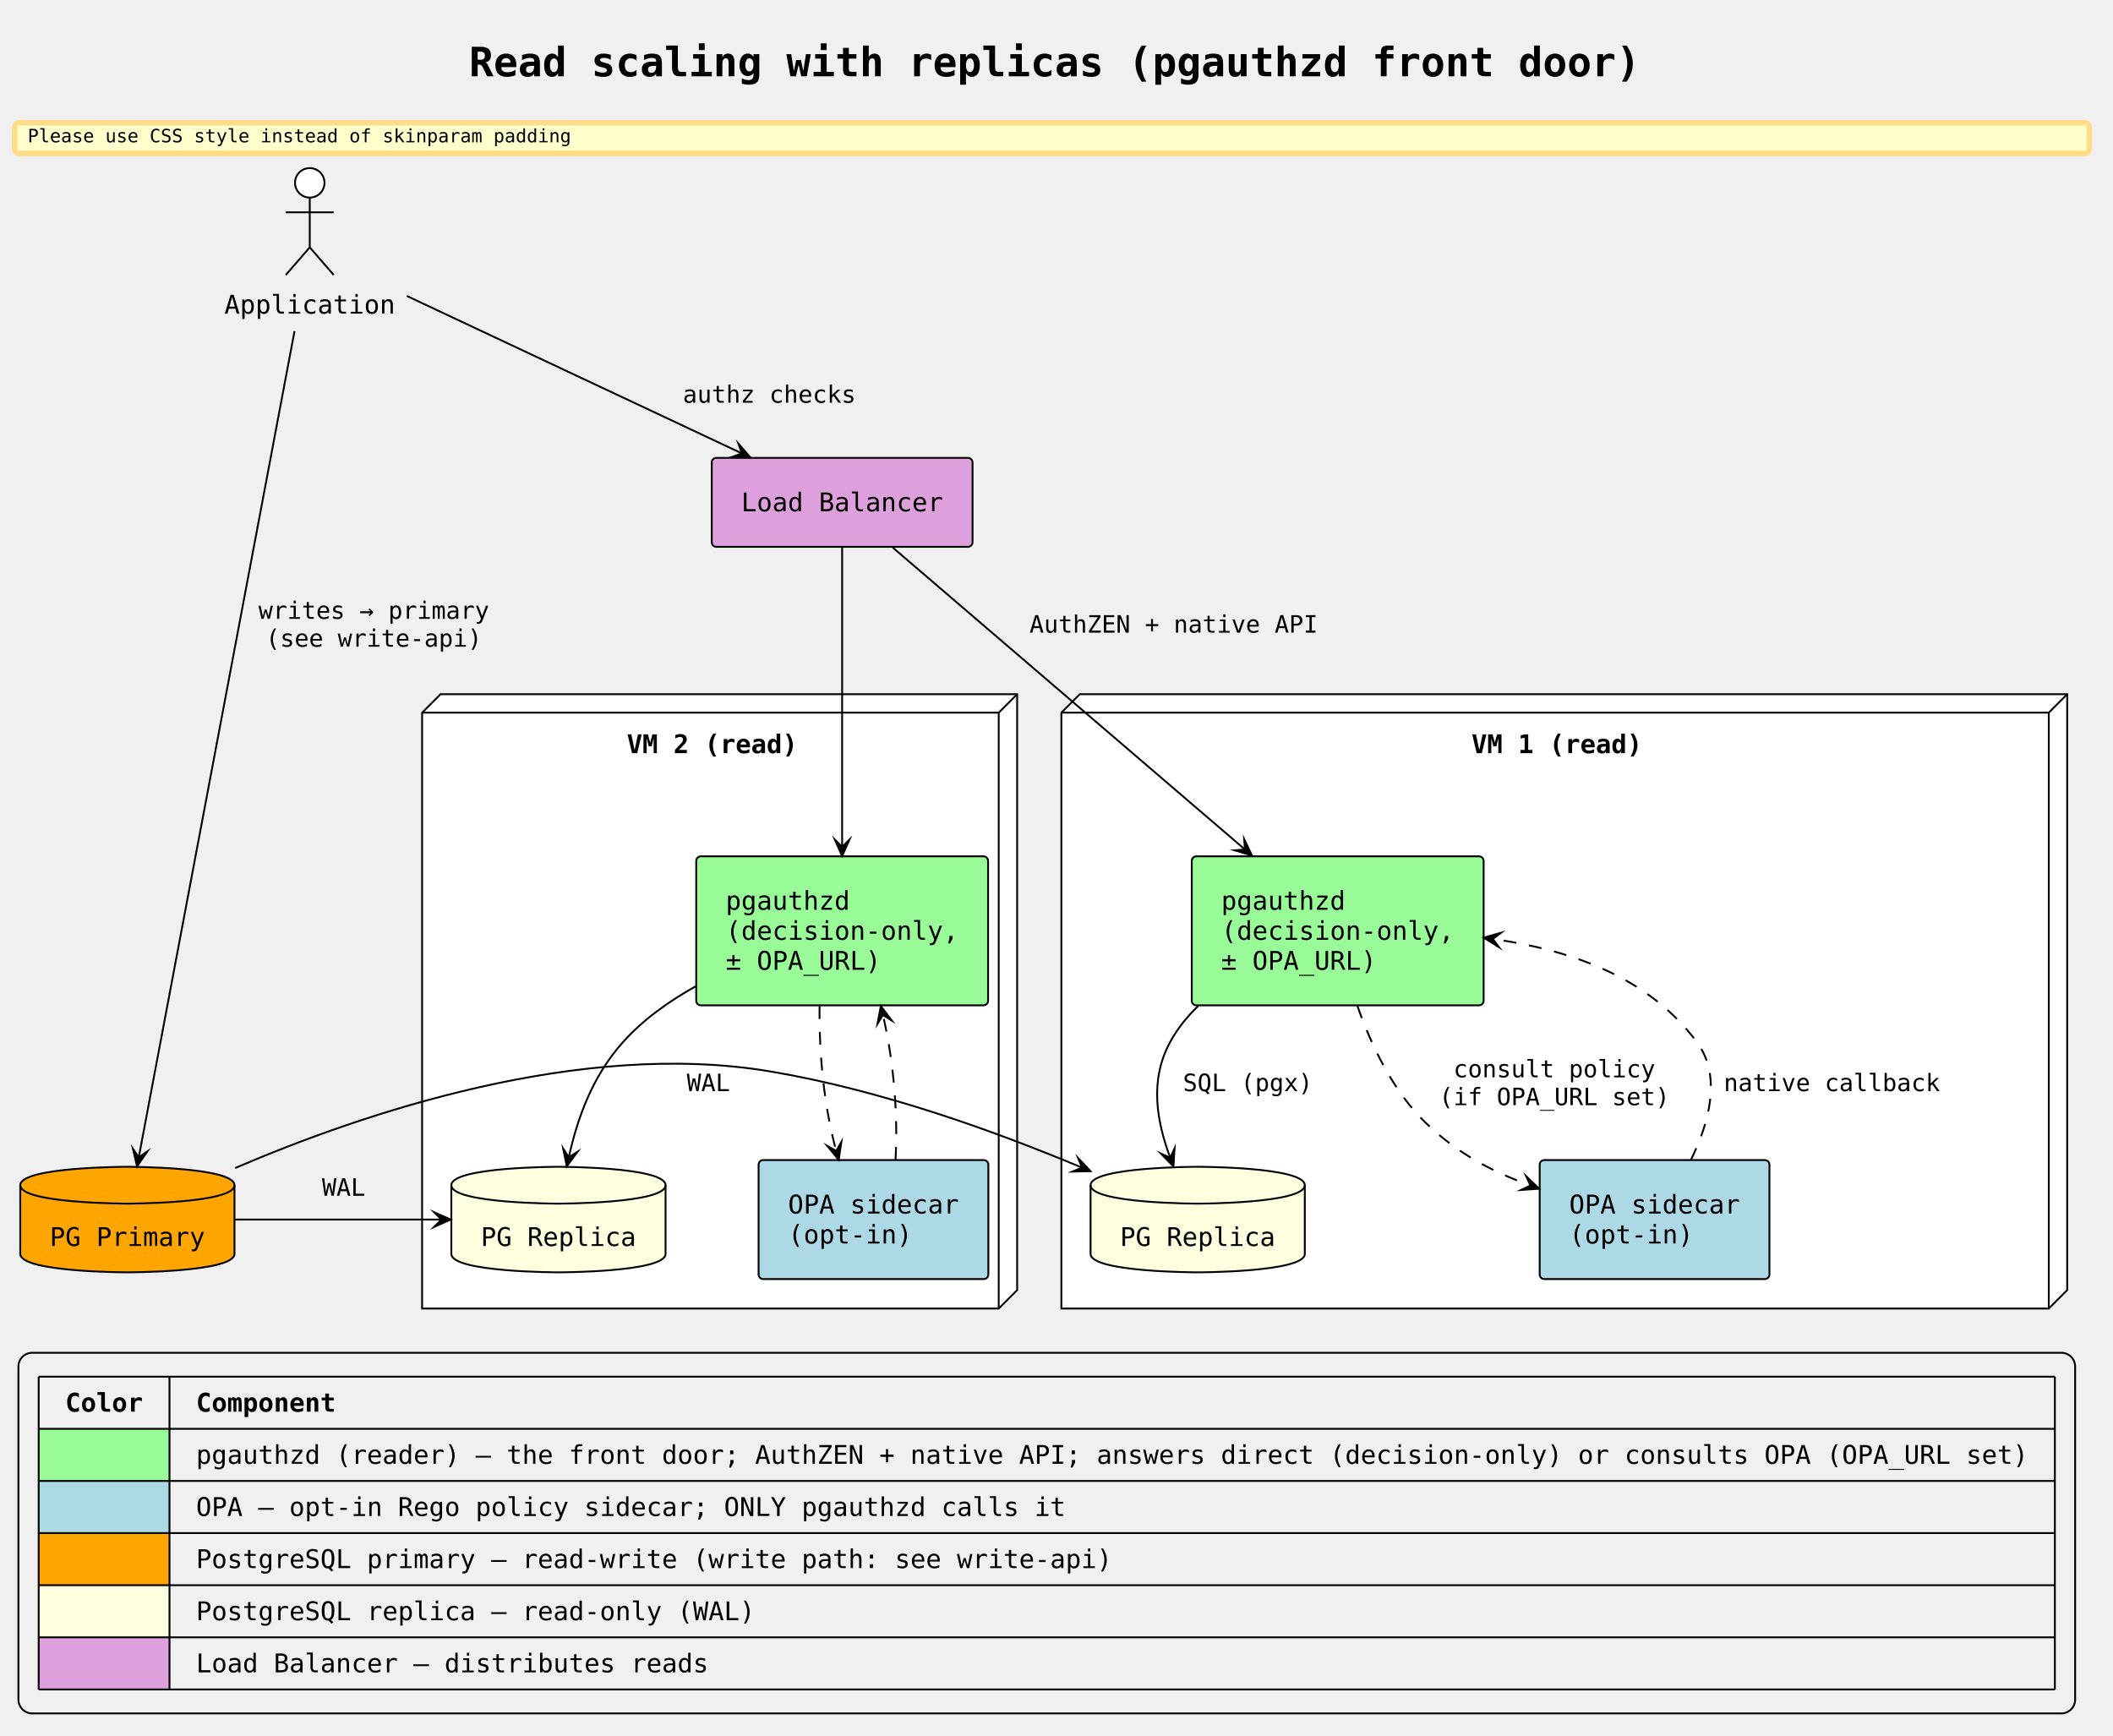
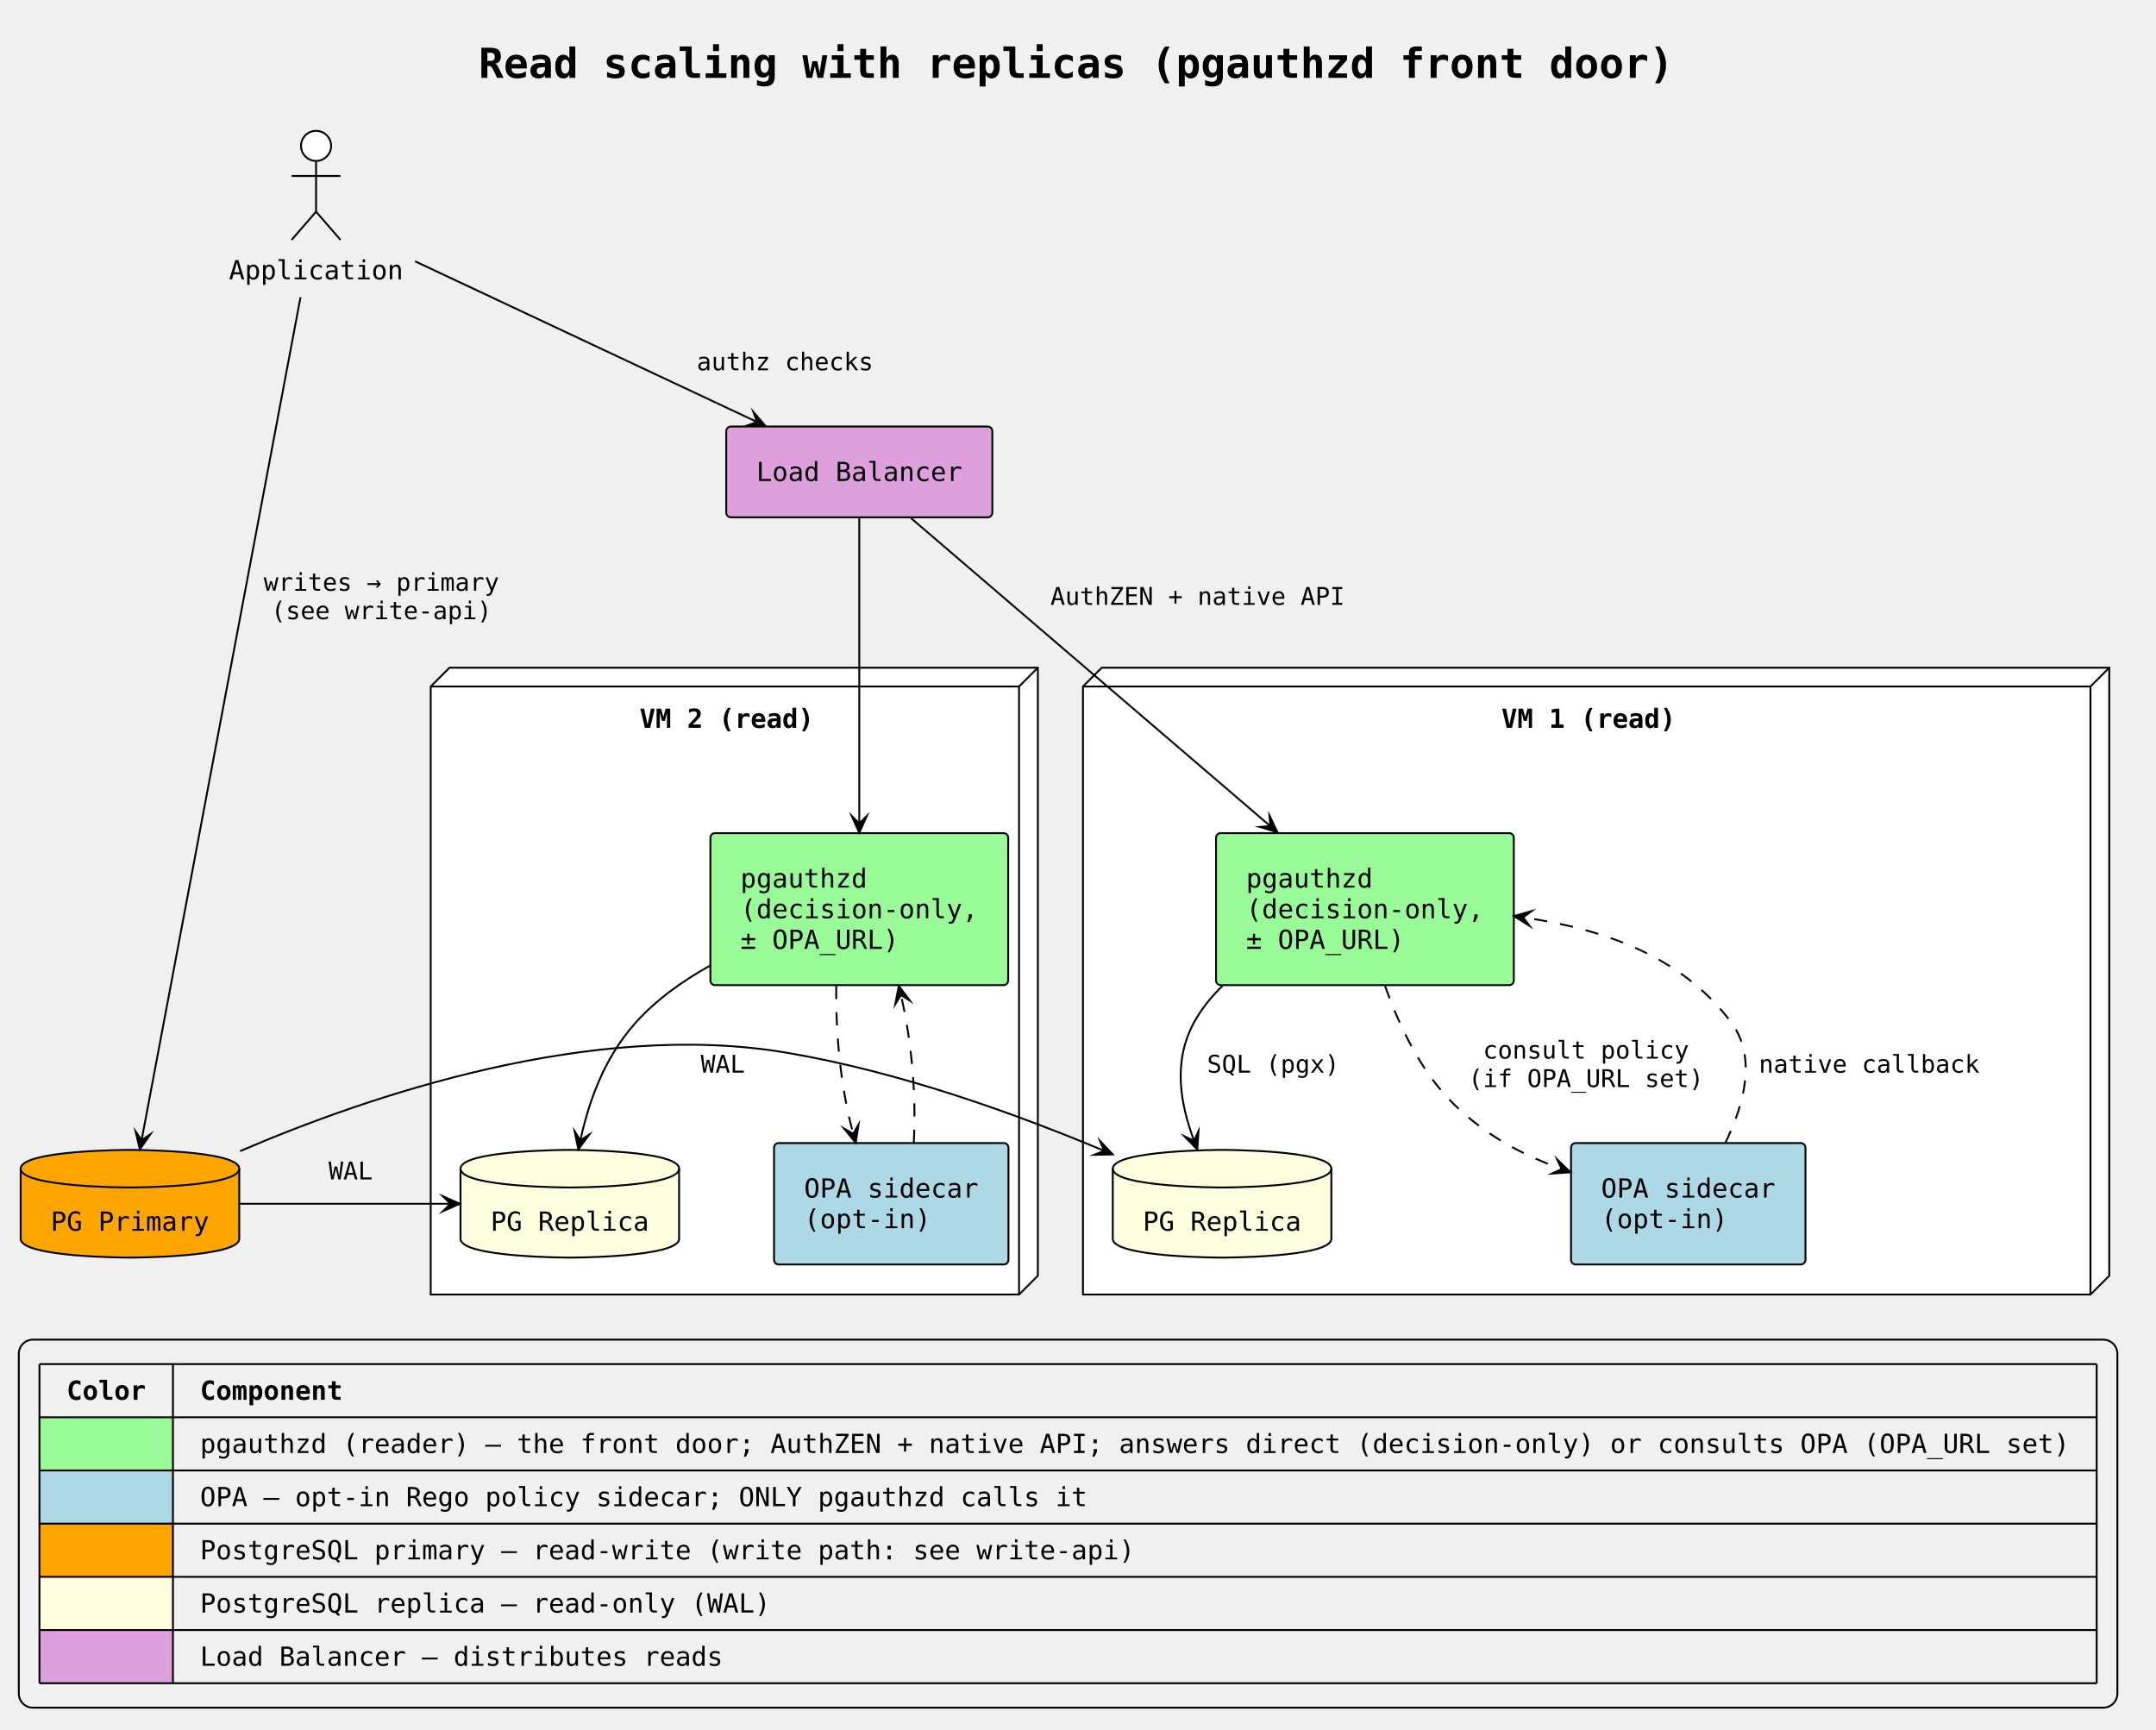
- <svg xmlns="http://www.w3.org/2000/svg" contentStyleType="text/css" data-diagram-type="DESCRIPTION" height="942px" preserveAspectRatio="none" style="width:1147px;height:942px;background:#FFFFFF;" version="1.1" viewBox="0 0 1147 942" width="1147px" zoomAndPan="magnify">
+ <svg xmlns="http://www.w3.org/2000/svg" version="1.1" data-diagram-type="DESCRIPTION" style="width:1147px;height:920px;background:#FFFFFF;" width="1147px" height="920px" viewBox="0 0 1147 920" zoomAndPan="magnify" preserveAspectRatio="none" contentStyleType="text/css">
  <defs />
-   <g>
+   <g font-family="sans-serif" lengthAdjust="spacing">
    <g class="title" data-source-line="10">
-       <text fill="#000000" font-family="monospace" font-size="22" font-weight="700" lengthAdjust="spacing" textLength="635.766" x="254.687" y="41.421">Read scaling with replicas (pgauthzd front door)</text>
+       <text x="254.687" y="41.421" fill="#000" font-size="22" textLength="635.766" font-weight="700" font-family="monospace">Read scaling with replicas (pgauthzd front door)</text>
    </g>
-     <rect fill="#FFFFCC" height="16.641" rx="2.5" ry="2.5" style="stroke:#FFDD88;stroke-width:3;" width="1126.14" x="8" y="66.609" />
-     <text fill="#000000" font-family="monospace" font-size="10" lengthAdjust="spacing" textLength="295.005" x="15" y="77.25">Please use CSS style instead of skinparam padding</text>
-     <g class="cluster" data-qualified-name="vm1" data-source-line="16" id="ent0003">
-       <polygon fill="#FFFFFF" points="576.14,386.85,586.14,376.85,1122.14,376.85,1122.14,700.33,1112.14,710.33,576.14,710.33,576.14,386.85" style="stroke:#000000;stroke-width:1;stroke-linejoin:miter;stroke-miterlimit:10;" />
-       <line style="stroke:#000000;stroke-width:1;" x1="1112.14" x2="1122.14" y1="386.85" y2="376.85" />
-       <line style="stroke:#000000;stroke-width:1;" x1="576.14" x2="1112.14" y1="386.85" y2="386.85" />
-       <line style="stroke:#000000;stroke-width:1;" x1="1112.14" x2="1112.14" y1="386.85" y2="710.33" />
-       <text fill="#000000" font-family="monospace" font-size="14" font-weight="700" lengthAdjust="spacing" textLength="92.716" x="798.782" y="408.845">VM 1 (read)</text>
+     <g class="cluster" data-qualified-name="vm1" id="ent0003" data-source-line="16">
+       <polygon points="576.14,365.209,586.14,355.209,1122.14,355.209,1122.14,678.689,1112.14,688.689,576.14,688.689,576.14,365.209" fill="#FFF" style="stroke:#000;stroke-width:1;stroke-linejoin:miter;stroke-miterlimit:10;" />
+       <line x1="1112.14" y1="365.209" x2="1122.14" y2="355.209" style="stroke:#000;stroke-width:1;" />
+       <line x1="576.14" y1="365.209" x2="1112.14" y2="365.209" style="stroke:#000;stroke-width:1;" />
+       <line x1="1112.14" y1="365.209" x2="1112.14" y2="688.689" style="stroke:#000;stroke-width:1;" />
+       <text x="798.782" y="387.204" fill="#000" font-size="14" textLength="92.716" font-weight="700" font-family="monospace">VM 1 (read)</text>
    </g>
-     <g class="cluster" data-qualified-name="vm2" data-source-line="22" id="ent0007">
-       <polygon fill="#FFFFFF" points="229.14,386.85,239.14,376.85,552.14,376.85,552.14,700.33,542.14,710.33,229.14,710.33,229.14,386.85" style="stroke:#000000;stroke-width:1;stroke-linejoin:miter;stroke-miterlimit:10;" />
-       <line style="stroke:#000000;stroke-width:1;" x1="542.14" x2="552.14" y1="386.85" y2="376.85" />
-       <line style="stroke:#000000;stroke-width:1;" x1="229.14" x2="542.14" y1="386.85" y2="386.85" />
-       <line style="stroke:#000000;stroke-width:1;" x1="542.14" x2="542.14" y1="386.85" y2="710.33" />
-       <text fill="#000000" font-family="monospace" font-size="14" font-weight="700" lengthAdjust="spacing" textLength="92.716" x="340.282" y="408.845">VM 2 (read)</text>
+     <g class="cluster" data-qualified-name="vm2" id="ent0007" data-source-line="22">
+       <polygon points="229.14,365.209,239.14,355.209,552.14,355.209,552.14,678.689,542.14,688.689,229.14,688.689,229.14,365.209" fill="#FFF" style="stroke:#000;stroke-width:1;stroke-linejoin:miter;stroke-miterlimit:10;" />
+       <line x1="542.14" y1="365.209" x2="552.14" y2="355.209" style="stroke:#000;stroke-width:1;" />
+       <line x1="229.14" y1="365.209" x2="542.14" y2="365.209" style="stroke:#000;stroke-width:1;" />
+       <line x1="542.14" y1="365.209" x2="542.14" y2="688.689" style="stroke:#000;stroke-width:1;" />
+       <text x="340.282" y="387.204" fill="#000" font-size="14" textLength="92.716" font-weight="700" font-family="monospace">VM 2 (read)</text>
    </g>
-     <g class="entity" data-qualified-name="vm1.pgd3a" data-source-line="17" id="ent0004">
-       <rect fill="#98FB98" height="80.891" rx="2.5" ry="2.5" style="stroke:#000000;stroke-width:1;" width="158.431" x="646.93" y="464.85" />
-       <text fill="#000000" font-family="monospace" font-size="14" lengthAdjust="spacing" textLength="67.43" x="662.93" y="493.845">pgauthzd</text>
-       <text fill="#000000" font-family="monospace" font-size="14" lengthAdjust="spacing" textLength="126.431" x="662.93" y="510.142">(decision-only,</text>
-       <text fill="#000000" font-family="monospace" font-size="14" lengthAdjust="spacing" textLength="84.287" x="662.93" y="526.439">± OPA_URL)</text>
+     <g class="entity" data-qualified-name="vm1.pgd3a" id="ent0004" data-source-line="17">
+       <rect x="646.93" y="443.209" width="158.431" height="80.891" fill="#98FB98" style="stroke:#000;stroke-width:1;" rx="2.5" ry="2.5" />
+       <text x="662.93" y="472.204" fill="#000" font-size="14" textLength="67.43" font-family="monospace">pgauthzd</text>
+       <text x="662.93" y="488.501" fill="#000" font-size="14" textLength="126.431" font-family="monospace">(decision-only,</text>
+       <text x="662.93" y="504.798" fill="#000" font-size="14" textLength="84.287" font-family="monospace">± OPA_URL)</text>
    </g>
-     <g class="entity" data-qualified-name="vm1.opa3a" data-source-line="18" id="ent0005">
-       <rect fill="#ADD8E6" height="64.594" rx="2.5" ry="2.5" style="stroke:#000000;stroke-width:1;" width="124.716" x="835.79" y="629.74" />
-       <text fill="#000000" font-family="monospace" font-size="14" lengthAdjust="spacing" textLength="92.716" x="851.79" y="658.735">OPA sidecar</text>
-       <text fill="#000000" font-family="monospace" font-size="14" lengthAdjust="spacing" textLength="67.43" x="851.79" y="675.032">(opt-in)</text>
+     <g class="entity" data-qualified-name="vm1.opa3a" id="ent0005" data-source-line="18">
+       <rect x="835.79" y="608.099" width="124.716" height="64.594" fill="#ADD8E6" style="stroke:#000;stroke-width:1;" rx="2.5" ry="2.5" />
+       <text x="851.79" y="637.094" fill="#000" font-size="14" textLength="92.716" font-family="monospace">OPA sidecar</text>
+       <text x="851.79" y="653.391" fill="#000" font-size="14" textLength="67.43" font-family="monospace">(opt-in)</text>
    </g>
-     <g class="entity" data-qualified-name="vm1.pgr3a" data-source-line="19" id="ent0006">
-       <path d="M592,643.38 C592,633.38 650.144,633.38 650.144,633.38 C650.144,633.38 708.287,633.38 708.287,643.38 L708.287,680.677 C708.287,690.677 650.144,690.677 650.144,690.677 C650.144,690.677 592,690.677 592,680.677 L592,643.38" fill="#FFFFE0" style="stroke:#000000;stroke-width:1;" />
-       <path d="M592,643.38 C592,653.38 650.144,653.38 650.144,653.38 C650.144,653.38 708.287,653.38 708.287,643.38" fill="none" style="stroke:#000000;stroke-width:1;" />
-       <text fill="#000000" font-family="monospace" font-size="14" lengthAdjust="spacing" textLength="84.287" x="608" y="676.375">PG Replica</text>
+     <g class="entity" data-qualified-name="vm1.pgr3a" id="ent0006" data-source-line="19">
+       <path d="M592,621.739 C592,611.739 650.144,611.739 650.144,611.739 C650.144,611.739 708.287,611.739 708.287,621.739 L708.287,659.036 C708.287,669.036 650.144,669.036 650.144,669.036 C650.144,669.036 592,669.036 592,659.036 L592,621.739" style="stroke:#000;stroke-width:1;" fill="#FFFFE0" />
+       <path d="M592,621.739 C592,631.739 650.144,631.739 650.144,631.739 C650.144,631.739 708.287,631.739 708.287,621.739" style="stroke:#000;stroke-width:1;" fill="none" />
+       <text x="608" y="654.734" fill="#000" font-size="14" textLength="84.287" font-family="monospace">PG Replica</text>
    </g>
-     <g class="entity" data-qualified-name="vm2.pgd3b" data-source-line="23" id="ent0008">
-       <rect fill="#98FB98" height="80.891" rx="2.5" ry="2.5" style="stroke:#000000;stroke-width:1;" width="158.431" x="377.93" y="464.85" />
-       <text fill="#000000" font-family="monospace" font-size="14" lengthAdjust="spacing" textLength="67.43" x="393.93" y="493.845">pgauthzd</text>
-       <text fill="#000000" font-family="monospace" font-size="14" lengthAdjust="spacing" textLength="126.431" x="393.93" y="510.142">(decision-only,</text>
-       <text fill="#000000" font-family="monospace" font-size="14" lengthAdjust="spacing" textLength="84.287" x="393.93" y="526.439">± OPA_URL)</text>
+     <g class="entity" data-qualified-name="vm2.pgd3b" id="ent0008" data-source-line="23">
+       <rect x="377.93" y="443.209" width="158.431" height="80.891" fill="#98FB98" style="stroke:#000;stroke-width:1;" rx="2.5" ry="2.5" />
+       <text x="393.93" y="472.204" fill="#000" font-size="14" textLength="67.43" font-family="monospace">pgauthzd</text>
+       <text x="393.93" y="488.501" fill="#000" font-size="14" textLength="126.431" font-family="monospace">(decision-only,</text>
+       <text x="393.93" y="504.798" fill="#000" font-size="14" textLength="84.287" font-family="monospace">± OPA_URL)</text>
    </g>
-     <g class="entity" data-qualified-name="vm2.opa3b" data-source-line="24" id="ent0009">
-       <rect fill="#ADD8E6" height="64.594" rx="2.5" ry="2.5" style="stroke:#000000;stroke-width:1;" width="124.716" x="411.79" y="629.74" />
-       <text fill="#000000" font-family="monospace" font-size="14" lengthAdjust="spacing" textLength="92.716" x="427.79" y="658.735">OPA sidecar</text>
-       <text fill="#000000" font-family="monospace" font-size="14" lengthAdjust="spacing" textLength="67.43" x="427.79" y="675.032">(opt-in)</text>
+     <g class="entity" data-qualified-name="vm2.opa3b" id="ent0009" data-source-line="24">
+       <rect x="411.79" y="608.099" width="124.716" height="64.594" fill="#ADD8E6" style="stroke:#000;stroke-width:1;" rx="2.5" ry="2.5" />
+       <text x="427.79" y="637.094" fill="#000" font-size="14" textLength="92.716" font-family="monospace">OPA sidecar</text>
+       <text x="427.79" y="653.391" fill="#000" font-size="14" textLength="67.43" font-family="monospace">(opt-in)</text>
    </g>
-     <g class="entity" data-qualified-name="vm2.pgr3b" data-source-line="25" id="ent0010">
-       <path d="M245,643.38 C245,633.38 303.144,633.38 303.144,633.38 C303.144,633.38 361.287,633.38 361.287,643.38 L361.287,680.677 C361.287,690.677 303.144,690.677 303.144,690.677 C303.144,690.677 245,690.677 245,680.677 L245,643.38" fill="#FFFFE0" style="stroke:#000000;stroke-width:1;" />
-       <path d="M245,643.38 C245,653.38 303.144,653.38 303.144,653.38 C303.144,653.38 361.287,653.38 361.287,643.38" fill="none" style="stroke:#000000;stroke-width:1;" />
-       <text fill="#000000" font-family="monospace" font-size="14" lengthAdjust="spacing" textLength="84.287" x="261" y="676.375">PG Replica</text>
+     <g class="entity" data-qualified-name="vm2.pgr3b" id="ent0010" data-source-line="25">
+       <path d="M245,621.739 C245,611.739 303.144,611.739 303.144,611.739 C303.144,611.739 361.287,611.739 361.287,621.739 L361.287,659.036 C361.287,669.036 303.144,669.036 303.144,669.036 C303.144,669.036 245,669.036 245,659.036 L245,621.739" style="stroke:#000;stroke-width:1;" fill="#FFFFE0" />
+       <path d="M245,621.739 C245,631.739 303.144,631.739 303.144,631.739 C303.144,631.739 361.287,631.739 361.287,621.739" style="stroke:#000;stroke-width:1;" fill="none" />
+       <text x="261" y="654.734" fill="#000" font-size="14" textLength="84.287" font-family="monospace">PG Replica</text>
    </g>
-     <g class="entity" data-qualified-name="app3" data-source-line="12" id="ent0001">
-       <ellipse cx="168.148" cy="99.25" fill="#FFFFFF" rx="8" ry="8" style="stroke:#000000;stroke-width:1;" />
-       <path d="M168.148,107.25 L168.148,134.25 M155.148,115.25 L181.148,115.25 M168.148,134.25 L155.148,149.25 M168.148,134.25 L181.148,149.25" fill="none" style="stroke:#000000;stroke-width:1;" />
-       <text fill="#000000" font-family="monospace" font-size="14" lengthAdjust="spacing" textLength="92.716" x="121.79" y="170.245">Application</text>
+     <g class="entity" data-qualified-name="app3" id="ent0001" data-source-line="12">
+       <ellipse cx="168.148" cy="77.609" rx="8" ry="8" fill="#FFF" style="stroke:#000;stroke-width:1;" />
+       <path d="M168.148,85.609 L168.148,112.609 M155.148,93.609 L181.148,93.609 M168.148,112.609 L155.148,127.609 M168.148,112.609 L181.148,127.609" style="stroke:#000;stroke-width:1;" fill="none" />
+       <text x="121.79" y="148.604" fill="#000" font-size="14" textLength="92.716" font-family="monospace">Application</text>
    </g>
-     <g class="entity" data-qualified-name="lb" data-source-line="14" id="ent0002">
-       <rect fill="#DDA0DD" height="48.297" rx="2.5" ry="2.5" style="stroke:#000000;stroke-width:1;" width="141.573" x="386.36" y="248.55" />
-       <text fill="#000000" font-family="monospace" font-size="14" lengthAdjust="spacing" textLength="109.573" x="402.36" y="277.545">Load Balancer</text>
+     <g class="entity" data-qualified-name="lb" id="ent0002" data-source-line="14">
+       <rect x="386.36" y="226.909" width="141.573" height="48.297" fill="#DDA0DD" style="stroke:#000;stroke-width:1;" rx="2.5" ry="2.5" />
+       <text x="402.36" y="255.904" fill="#000" font-size="14" textLength="109.573" font-family="monospace">Load Balancer</text>
    </g>
-     <g class="entity" data-qualified-name="pgp3" data-source-line="28" id="ent0011">
-       <path d="M11,643.38 C11,633.38 69.144,633.38 69.144,633.38 C69.144,633.38 127.287,633.38 127.287,643.38 L127.287,680.677 C127.287,690.677 69.144,690.677 69.144,690.677 C69.144,690.677 11,690.677 11,680.677 L11,643.38" fill="#FFA500" style="stroke:#000000;stroke-width:1;" />
-       <path d="M11,643.38 C11,653.38 69.144,653.38 69.144,653.38 C69.144,653.38 127.287,653.38 127.287,643.38" fill="none" style="stroke:#000000;stroke-width:1;" />
-       <text fill="#000000" font-family="monospace" font-size="14" lengthAdjust="spacing" textLength="84.287" x="27" y="676.375">PG Primary</text>
+     <g class="entity" data-qualified-name="pgp3" id="ent0011" data-source-line="28">
+       <path d="M11,621.739 C11,611.739 69.144,611.739 69.144,611.739 C69.144,611.739 127.287,611.739 127.287,621.739 L127.287,659.036 C127.287,669.036 69.144,669.036 69.144,669.036 C69.144,669.036 11,669.036 11,659.036 L11,621.739" style="stroke:#000;stroke-width:1;" fill="#FFA500" />
+       <path d="M11,621.739 C11,631.739 69.144,631.739 69.144,631.739 C69.144,631.739 127.287,631.739 127.287,621.739" style="stroke:#000;stroke-width:1;" fill="none" />
+       <text x="27" y="654.734" fill="#000" font-size="14" textLength="84.287" font-family="monospace">PG Primary</text>
    </g>
-     <g class="link" data-entity-1="ent0001" data-entity-2="ent0002" data-link-type="dependency" data-source-line="35" id="lnk12">
-       <path d="M220.81,160.65 C273.89,185.59 350.665,221.664 402.725,246.124" fill="none" id="app3-to-lb" style="stroke:#000000;stroke-width:1;" />
-       <polygon fill="#000000" points="407.25,248.25,400.805,240.803,402.725,246.124,397.403,248.043,407.25,248.25" style="stroke:#000000;stroke-width:1;stroke-linejoin:miter;stroke-miterlimit:10;" />
-       <text fill="#000000" font-family="monospace" font-size="13" lengthAdjust="spacing" textLength="93.92" x="370.66" y="218.617">authz checks</text>
+     <g class="link" data-entity-1="ent0001" data-entity-2="ent0002" id="lnk12" data-source-line="35" data-link-type="dependency">
+       <path d="M220.81,139.009 C273.89,163.949 350.665,200.023 402.725,224.483" style="stroke:#000;stroke-width:1;" fill="none" id="app3-to-lb" />
+       <polygon points="407.25,226.609,400.805,219.162,402.725,224.483,397.403,226.402,407.25,226.609" fill="#000" style="stroke:#000;stroke-width:1;stroke-linejoin:miter;stroke-miterlimit:10;" />
+       <text x="370.66" y="196.976" fill="#000" font-size="13" textLength="93.92" font-family="monospace">authz checks</text>
    </g>
-     <g class="link" data-entity-1="ent0002" data-entity-2="ent0004" data-link-type="dependency" data-source-line="36" id="lnk13">
-       <path d="M484.67,297.29 C530.6,336.66 619.564,412.926 675.804,461.136" fill="none" id="lb-to-pgd3a" style="stroke:#000000;stroke-width:1;" />
-       <polygon fill="#000000" points="679.6,464.39,675.37,455.496,675.804,461.136,670.164,461.57,679.6,464.39" style="stroke:#000000;stroke-width:1;stroke-linejoin:miter;stroke-miterlimit:10;" />
-       <text fill="#000000" font-family="monospace" font-size="13" lengthAdjust="spacing" textLength="156.533" x="558.83" y="343.417">AuthZEN + native API</text>
+     <g class="link" data-entity-1="ent0002" data-entity-2="ent0004" id="lnk13" data-source-line="36" data-link-type="dependency">
+       <path d="M484.67,275.649 C530.6,315.019 619.564,391.285 675.804,439.495" style="stroke:#000;stroke-width:1;" fill="none" id="lb-to-pgd3a" />
+       <polygon points="679.6,442.749,675.37,433.855,675.804,439.495,670.164,439.929,679.6,442.749" fill="#000" style="stroke:#000;stroke-width:1;stroke-linejoin:miter;stroke-miterlimit:10;" />
+       <text x="558.83" y="321.776" fill="#000" font-size="13" textLength="156.533" font-family="monospace">AuthZEN + native API</text>
    </g>
-     <g class="link" data-entity-1="ent0002" data-entity-2="ent0008" data-link-type="dependency" data-source-line="37" id="lnk14">
-       <path d="M457.14,297.08 C457.14,336.46 457.14,411.46 457.14,459.72" fill="none" id="lb-to-pgd3b" style="stroke:#000000;stroke-width:1;" />
-       <polygon fill="#000000" points="457.14,464.72,461.14,455.72,457.14,459.72,453.14,455.72,457.14,464.72" style="stroke:#000000;stroke-width:1;stroke-linejoin:miter;stroke-miterlimit:10;" />
+     <g class="link" data-entity-1="ent0002" data-entity-2="ent0008" id="lnk14" data-source-line="37" data-link-type="dependency">
+       <path d="M457.14,275.439 C457.14,314.819 457.14,389.819 457.14,438.079" style="stroke:#000;stroke-width:1;" fill="none" id="lb-to-pgd3b" />
+       <polygon points="457.14,443.079,461.14,434.079,457.14,438.079,453.14,434.079,457.14,443.079" fill="#000" style="stroke:#000;stroke-width:1;stroke-linejoin:miter;stroke-miterlimit:10;" />
    </g>
-     <g class="link" data-entity-1="ent0004" data-entity-2="ent0005" data-link-type="dependency" data-source-line="38" id="lnk15">
-       <path d="M736.86,546.12 C744.32,567.34 756.21,592.54 774.14,609.74 C791.13,626.02 809.314,635.722 830.804,643.582" fill="none" id="pgd3a-to-opa3a" style="stroke:#000000;stroke-width:1;stroke-dasharray:7,7;" />
-       <polygon fill="#000000" points="835.5,645.3,828.422,638.452,830.804,643.582,825.674,645.965,835.5,645.3" style="stroke:#000000;stroke-width:1;stroke-linejoin:miter;stroke-miterlimit:10;" />
-       <text fill="#000000" font-family="monospace" font-size="13" lengthAdjust="spacing" textLength="109.573" x="788.967" y="584.807">consult policy</text>
-       <text fill="#000000" font-family="monospace" font-size="13" lengthAdjust="spacing" textLength="125.227" x="781.14" y="599.94">(if OPA_URL set)</text>
+     <g class="link" data-entity-1="ent0004" data-entity-2="ent0005" id="lnk15" data-source-line="38" data-link-type="dependency">
+       <path d="M736.86,524.479 C744.32,545.699 756.21,570.899 774.14,588.099 C791.13,604.379 809.314,614.082 830.804,621.942" style="stroke:#000;stroke-width:1;stroke-dasharray:7,7;" fill="none" id="pgd3a-to-opa3a" />
+       <polygon points="835.5,623.659,828.422,616.811,830.804,621.942,825.674,624.325,835.5,623.659" fill="#000" style="stroke:#000;stroke-width:1;stroke-linejoin:miter;stroke-miterlimit:10;" />
+       <text x="788.967" y="563.166" fill="#000" font-size="13" textLength="109.573" font-family="monospace">consult policy</text>
+       <text x="781.14" y="578.299" fill="#000" font-size="13" textLength="125.227" font-family="monospace">(if OPA_URL set)</text>
    </g>
-     <g class="link" data-entity-1="ent0005" data-entity-2="ent0004" data-link-type="dependency" data-source-line="39" id="lnk16">
-       <path d="M917.87,629.66 C927.67,609.69 934.82,584.2 921.14,565.74 C894.6,529.9 851.899,515.649 810.35,509.699" fill="none" id="opa3a-to-pgd3a" style="stroke:#000000;stroke-width:1;stroke-dasharray:7,7;" />
-       <polygon fill="#000000" points="805.4,508.99,813.742,514.225,810.35,509.699,814.876,506.306,805.4,508.99" style="stroke:#000000;stroke-width:1;stroke-linejoin:miter;stroke-miterlimit:10;" />
-       <text fill="#000000" font-family="monospace" font-size="13" lengthAdjust="spacing" textLength="117.4" x="935.71" y="592.307">native callback</text>
+     <g class="link" data-entity-1="ent0005" data-entity-2="ent0004" id="lnk16" data-source-line="39" data-link-type="dependency">
+       <path d="M917.87,608.019 C927.67,588.049 934.82,562.559 921.14,544.099 C894.6,508.259 851.9,494.008 810.35,488.058" style="stroke:#000;stroke-width:1;stroke-dasharray:7,7;" fill="none" id="opa3a-to-pgd3a" />
+       <polygon points="805.4,487.349,813.742,492.585,810.35,488.058,814.876,484.666,805.4,487.349" fill="#000" style="stroke:#000;stroke-width:1;stroke-linejoin:miter;stroke-miterlimit:10;" />
+       <text x="935.71" y="570.666" fill="#000" font-size="13" textLength="117.4" font-family="monospace">native callback</text>
    </g>
-     <g class="link" data-entity-1="ent0008" data-entity-2="ent0009" data-link-type="dependency" data-source-line="40" id="lnk17">
-       <path d="M444.89,546.14 C444.56,572.11 447.303,600.699 453.933,624.789" fill="none" id="pgd3b-to-opa3b" style="stroke:#000000;stroke-width:1;stroke-dasharray:7,7;" />
-       <polygon fill="#000000" points="455.26,629.61,456.728,619.871,453.933,624.789,449.015,621.994,455.26,629.61" style="stroke:#000000;stroke-width:1;stroke-linejoin:miter;stroke-miterlimit:10;" />
+     <g class="link" data-entity-1="ent0008" data-entity-2="ent0009" id="lnk17" data-source-line="40" data-link-type="dependency">
+       <path d="M444.89,524.499 C444.56,550.469 447.303,579.059 453.933,603.149" style="stroke:#000;stroke-width:1;stroke-dasharray:7,7;" fill="none" id="pgd3b-to-opa3b" />
+       <polygon points="455.26,607.969,456.728,598.231,453.933,603.149,449.015,600.353,455.26,607.969" fill="#000" style="stroke:#000;stroke-width:1;stroke-linejoin:miter;stroke-miterlimit:10;" />
    </g>
-     <g class="link" data-entity-1="ent0009" data-entity-2="ent0008" data-link-type="dependency" data-source-line="41" id="lnk18">
-       <path d="M486.12,629.61 C487.46,605.52 485.321,576.98 479.291,551.01" fill="none" id="opa3b-to-pgd3b" style="stroke:#000000;stroke-width:1;stroke-dasharray:7,7;" />
-       <polygon fill="#000000" points="478.16,546.14,476.299,555.812,479.291,551.01,484.092,554.002,478.16,546.14" style="stroke:#000000;stroke-width:1;stroke-linejoin:miter;stroke-miterlimit:10;" />
+     <g class="link" data-entity-1="ent0009" data-entity-2="ent0008" id="lnk18" data-source-line="41" data-link-type="dependency">
+       <path d="M486.12,607.969 C487.46,583.879 485.321,555.34 479.291,529.37" style="stroke:#000;stroke-width:1;stroke-dasharray:7,7;" fill="none" id="opa3b-to-pgd3b" />
+       <polygon points="478.16,524.499,476.299,534.171,479.291,529.37,484.092,532.361,478.16,524.499" fill="#000" style="stroke:#000;stroke-width:1;stroke-linejoin:miter;stroke-miterlimit:10;" />
    </g>
-     <g class="link" data-entity-1="ent0004" data-entity-2="ent0006" data-link-type="dependency" data-source-line="42" id="lnk19">
-       <path d="M650.42,546.05 C644.38,551.89 639.1,558.43 635.14,565.74 C623.9,586.5 627.861,608.612 635.241,628.502" fill="none" id="pgd3a-to-pgr3a" style="stroke:#000000;stroke-width:1;" />
-       <polygon fill="#000000" points="636.98,633.19,637.599,623.361,635.241,628.502,630.099,626.144,636.98,633.19" style="stroke:#000000;stroke-width:1;stroke-linejoin:miter;stroke-miterlimit:10;" />
-       <text fill="#000000" font-family="monospace" font-size="13" lengthAdjust="spacing" textLength="70.44" x="642.14" y="592.307">SQL (pgx)</text>
+     <g class="link" data-entity-1="ent0004" data-entity-2="ent0006" id="lnk19" data-source-line="42" data-link-type="dependency">
+       <path d="M650.42,524.409 C644.38,530.249 639.1,536.789 635.14,544.099 C623.9,564.859 627.861,586.972 635.241,606.862" style="stroke:#000;stroke-width:1;" fill="none" id="pgd3a-to-pgr3a" />
+       <polygon points="636.98,611.549,637.599,601.72,635.241,606.862,630.099,604.503,636.98,611.549" fill="#000" style="stroke:#000;stroke-width:1;stroke-linejoin:miter;stroke-miterlimit:10;" />
+       <text x="642.14" y="570.666" fill="#000" font-size="13" textLength="70.44" font-family="monospace">SQL (pgx)</text>
    </g>
-     <g class="link" data-entity-1="ent0008" data-entity-2="ent0010" data-link-type="dependency" data-source-line="43" id="lnk20">
-       <path d="M377.65,535.41 C363.1,543.5 349.07,553.52 338.14,565.74 C321.22,584.65 313.345,607.559 308.745,628.249" fill="none" id="pgd3b-to-pgr3b" style="stroke:#000000;stroke-width:1;" />
-       <polygon fill="#000000" points="307.66,633.13,313.518,625.213,308.745,628.249,305.709,623.476,307.66,633.13" style="stroke:#000000;stroke-width:1;stroke-linejoin:miter;stroke-miterlimit:10;" />
+     <g class="link" data-entity-1="ent0008" data-entity-2="ent0010" id="lnk20" data-source-line="43" data-link-type="dependency">
+       <path d="M377.65,513.769 C363.1,521.859 349.07,531.879 338.14,544.099 C321.22,563.009 313.345,585.919 308.745,606.609" style="stroke:#000;stroke-width:1;" fill="none" id="pgd3b-to-pgr3b" />
+       <polygon points="307.66,611.489,313.518,603.572,308.745,606.609,305.709,601.836,307.66,611.489" fill="#000" style="stroke:#000;stroke-width:1;stroke-linejoin:miter;stroke-miterlimit:10;" />
    </g>
-     <g class="link" data-entity-1="ent0001" data-entity-2="ent0011" data-link-type="dependency" data-source-line="48" id="lnk21">
-       <path d="M159.87,179.77 C140.12,284.53 91.577,542.067 75.327,628.227" fill="none" id="app3-to-pgp3" style="stroke:#000000;stroke-width:1;" />
-       <polygon fill="#000000" points="74.4,633.14,79.999,625.037,75.327,628.227,72.137,623.555,74.4,633.14" style="stroke:#000000;stroke-width:1;stroke-linejoin:miter;stroke-miterlimit:10;" />
-       <text fill="#000000" font-family="monospace" font-size="13" lengthAdjust="spacing" textLength="125.227" x="140.3" y="335.917">writes → primary</text>
-       <text fill="#000000" font-family="monospace" font-size="13" lengthAdjust="spacing" textLength="117.4" x="144.213" y="351.05">(see write-api)</text>
+     <g class="link" data-entity-1="ent0001" data-entity-2="ent0011" id="lnk21" data-source-line="48" data-link-type="dependency">
+       <path d="M159.87,158.129 C140.12,262.889 91.577,520.426 75.327,606.586" style="stroke:#000;stroke-width:1;" fill="none" id="app3-to-pgp3" />
+       <polygon points="74.4,611.499,79.999,603.397,75.327,606.586,72.137,601.914,74.4,611.499" fill="#000" style="stroke:#000;stroke-width:1;stroke-linejoin:miter;stroke-miterlimit:10;" />
+       <text x="140.3" y="314.276" fill="#000" font-size="13" textLength="125.227" font-family="monospace">writes → primary</text>
+       <text x="144.213" y="329.409" fill="#000" font-size="13" textLength="117.4" font-family="monospace">(see write-api)</text>
    </g>
-     <g class="link" data-entity-1="ent0011" data-entity-2="ent0006" data-link-type="dependency" data-source-line="51" id="lnk22">
-       <path d="M127.69,634.04 C196.67,604.44 314.98,564.25 418.14,581.62 C479.31,591.92 541.278,614.559 587.358,633.849" fill="none" id="pgp3-to-pgr3a" style="stroke:#000000;stroke-width:1;" />
-       <polygon fill="#000000" points="591.97,635.78,585.213,628.615,587.358,633.849,582.124,635.994,591.97,635.78" style="stroke:#000000;stroke-width:1;stroke-linejoin:miter;stroke-miterlimit:10;" />
-       <text fill="#000000" font-family="monospace" font-size="13" lengthAdjust="spacing" textLength="23.48" x="372.793" y="592.307">WAL</text>
+     <g class="link" data-entity-1="ent0011" data-entity-2="ent0006" id="lnk22" data-source-line="51" data-link-type="dependency">
+       <path d="M127.69,612.399 C196.67,582.799 314.98,542.609 418.14,559.979 C479.31,570.279 541.278,592.919 587.358,612.209" style="stroke:#000;stroke-width:1;" fill="none" id="pgp3-to-pgr3a" />
+       <polygon points="591.97,614.139,585.213,606.974,587.358,612.209,582.123,614.354,591.97,614.139" fill="#000" style="stroke:#000;stroke-width:1;stroke-linejoin:miter;stroke-miterlimit:10;" />
+       <text x="372.793" y="570.666" fill="#000" font-size="13" textLength="23.48" font-family="monospace">WAL</text>
    </g>
-     <g class="link" data-entity-1="ent0011" data-entity-2="ent0010" data-link-type="dependency" data-source-line="52" id="lnk23">
-       <path d="M127.59,662.03 C163.33,662.03 203.88,662.03 239.63,662.03" fill="none" id="pgp3-to-pgr3b" style="stroke:#000000;stroke-width:1;" />
-       <polygon fill="#000000" points="244.63,662.03,235.63,658.03,239.63,662.03,235.63,666.03,244.63,662.03" style="stroke:#000000;stroke-width:1;stroke-linejoin:miter;stroke-miterlimit:10;" />
-       <text fill="#000000" font-family="monospace" font-size="13" lengthAdjust="spacing" textLength="23.48" x="174.793" y="649.097">WAL</text>
+     <g class="link" data-entity-1="ent0011" data-entity-2="ent0010" id="lnk23" data-source-line="52" data-link-type="dependency">
+       <path d="M127.59,640.389 C163.33,640.389 203.88,640.389 239.63,640.389" style="stroke:#000;stroke-width:1;" fill="none" id="pgp3-to-pgr3b" />
+       <polygon points="244.63,640.389,235.63,636.389,239.63,640.389,235.63,644.389,244.63,640.389" fill="#000" style="stroke:#000;stroke-width:1;stroke-linejoin:miter;stroke-miterlimit:10;" />
+       <text x="174.793" y="627.456" fill="#000" font-size="13" textLength="23.48" font-family="monospace">WAL</text>
    </g>
    <g class="legend" data-source-line="54">
-       <rect fill="none" height="195.781" rx="7.5" ry="7.5" style="stroke:#000000;stroke-width:1;" width="1116.446" x="10" y="734.33" />
-       <text fill="#000000" font-family="monospace" font-size="14" font-weight="700" lengthAdjust="spacing" textLength="42.144" x="35.429" y="766.325">Color</text>
-       <text fill="#000000" font-family="monospace" font-size="14" font-weight="700" lengthAdjust="spacing" textLength="75.858" x="106.43" y="766.325">Component</text>
-       <rect fill="#98FB98" height="28.297" style="stroke:none;stroke-width:1;" width="71.001" x="21" y="775.627" />
-       <text fill="#000000" font-family="monospace" font-size="14" lengthAdjust="spacing" textLength="8.429" x="27" y="794.622"> </text>
-       <text fill="#000000" font-family="monospace" font-size="14" lengthAdjust="spacing" textLength="994.588" x="106.43" y="794.622">pgauthzd (reader) — the front door; AuthZEN + native API; answers direct (decision-only) or consults OPA (OPA_URL set)</text>
-       <rect fill="#ADD8E6" height="28.297" style="stroke:none;stroke-width:1;" width="71.001" x="21" y="803.924" />
-       <text fill="#000000" font-family="monospace" font-size="14" lengthAdjust="spacing" textLength="8.429" x="27" y="822.919"> </text>
-       <text fill="#000000" font-family="monospace" font-size="14" lengthAdjust="spacing" textLength="472.008" x="106.43" y="822.919">OPA — opt-in Rego policy sidecar; ONLY pgauthzd calls it</text>
-       <rect fill="#FFA500" height="28.297" style="stroke:none;stroke-width:1;" width="71.001" x="21" y="832.221" />
-       <text fill="#000000" font-family="monospace" font-size="14" lengthAdjust="spacing" textLength="8.429" x="27" y="851.216"> </text>
-       <text fill="#000000" font-family="monospace" font-size="14" lengthAdjust="spacing" textLength="497.294" x="106.43" y="851.216">PostgreSQL primary — read-write (write path: see write-api)</text>
-       <rect fill="#FFFFE0" height="28.297" style="stroke:none;stroke-width:1;" width="71.001" x="21" y="860.518" />
-       <text fill="#000000" font-family="monospace" font-size="14" lengthAdjust="spacing" textLength="8.429" x="27" y="879.513"> </text>
-       <text fill="#000000" font-family="monospace" font-size="14" lengthAdjust="spacing" textLength="303.434" x="106.43" y="879.513">PostgreSQL replica — read-only (WAL)</text>
-       <rect fill="#DDA0DD" height="28.297" style="stroke:none;stroke-width:1;" width="71.001" x="21" y="888.814" />
-       <text fill="#000000" font-family="monospace" font-size="14" lengthAdjust="spacing" textLength="8.429" x="27" y="907.809"> </text>
-       <text fill="#000000" font-family="monospace" font-size="14" lengthAdjust="spacing" textLength="278.147" x="106.43" y="907.809">Load Balancer — distributes reads</text>
-       <line style="stroke:#000000;stroke-width:1;" x1="21" x2="1115.446" y1="747.33" y2="747.33" />
-       <line style="stroke:#000000;stroke-width:1;" x1="21" x2="1115.446" y1="775.627" y2="775.627" />
-       <line style="stroke:#000000;stroke-width:1;" x1="21" x2="1115.446" y1="803.924" y2="803.924" />
-       <line style="stroke:#000000;stroke-width:1;" x1="21" x2="1115.446" y1="832.221" y2="832.221" />
-       <line style="stroke:#000000;stroke-width:1;" x1="21" x2="1115.446" y1="860.518" y2="860.518" />
-       <line style="stroke:#000000;stroke-width:1;" x1="21" x2="1115.446" y1="888.814" y2="888.814" />
-       <line style="stroke:#000000;stroke-width:1;" x1="21" x2="1115.446" y1="917.111" y2="917.111" />
-       <line style="stroke:#000000;stroke-width:1;" x1="21" x2="21" y1="747.33" y2="917.111" />
-       <line style="stroke:#000000;stroke-width:1;" x1="92.001" x2="92.001" y1="747.33" y2="917.111" />
-       <line style="stroke:#000000;stroke-width:1;" x1="1115.446" x2="1115.446" y1="747.33" y2="917.111" />
+       <rect x="10" y="712.689" width="1116.446" height="195.781" fill="none" style="stroke:#000;stroke-width:1;" rx="7.5" ry="7.5" />
+       <text x="35.429" y="744.684" fill="#000" font-size="14" textLength="42.144" font-weight="700" font-family="monospace">Color</text>
+       <text x="106.43" y="744.684" fill="#000" font-size="14" textLength="75.858" font-weight="700" font-family="monospace">Component</text>
+       <rect x="21" y="753.986" width="71.001" height="28.297" fill="#98FB98" style="stroke:none;" />
+       <text x="27" y="772.981" fill="#000" font-size="14" font-family="monospace"> </text>
+       <text x="106.43" y="772.981" fill="#000" font-size="14" textLength="994.588" font-family="monospace">pgauthzd (reader) — the front door; AuthZEN + native API; answers direct (decision-only) or consults OPA (OPA_URL set)</text>
+       <rect x="21" y="782.283" width="71.001" height="28.297" fill="#ADD8E6" style="stroke:none;" />
+       <text x="27" y="801.278" fill="#000" font-size="14" font-family="monospace"> </text>
+       <text x="106.43" y="801.278" fill="#000" font-size="14" textLength="472.008" font-family="monospace">OPA — opt-in Rego policy sidecar; ONLY pgauthzd calls it</text>
+       <rect x="21" y="810.58" width="71.001" height="28.297" fill="#FFA500" style="stroke:none;" />
+       <text x="27" y="829.575" fill="#000" font-size="14" font-family="monospace"> </text>
+       <text x="106.43" y="829.575" fill="#000" font-size="14" textLength="497.294" font-family="monospace">PostgreSQL primary — read-write (write path: see write-api)</text>
+       <rect x="21" y="838.877" width="71.001" height="28.297" fill="#FFFFE0" style="stroke:none;" />
+       <text x="27" y="857.872" fill="#000" font-size="14" font-family="monospace"> </text>
+       <text x="106.43" y="857.872" fill="#000" font-size="14" textLength="303.434" font-family="monospace">PostgreSQL replica — read-only (WAL)</text>
+       <rect x="21" y="867.174" width="71.001" height="28.297" fill="#DDA0DD" style="stroke:none;" />
+       <text x="27" y="886.169" fill="#000" font-size="14" font-family="monospace"> </text>
+       <text x="106.43" y="886.169" fill="#000" font-size="14" textLength="278.147" font-family="monospace">Load Balancer — distributes reads</text>
+       <line x1="21" y1="725.689" x2="1115.446" y2="725.689" style="stroke:#000;stroke-width:1;" />
+       <line x1="21" y1="753.986" x2="1115.446" y2="753.986" style="stroke:#000;stroke-width:1;" />
+       <line x1="21" y1="782.283" x2="1115.446" y2="782.283" style="stroke:#000;stroke-width:1;" />
+       <line x1="21" y1="810.58" x2="1115.446" y2="810.58" style="stroke:#000;stroke-width:1;" />
+       <line x1="21" y1="838.877" x2="1115.446" y2="838.877" style="stroke:#000;stroke-width:1;" />
+       <line x1="21" y1="867.174" x2="1115.446" y2="867.174" style="stroke:#000;stroke-width:1;" />
+       <line x1="21" y1="895.471" x2="1115.446" y2="895.471" style="stroke:#000;stroke-width:1;" />
+       <line x1="21" y1="725.689" x2="21" y2="895.471" style="stroke:#000;stroke-width:1;" />
+       <line x1="92.001" y1="725.689" x2="92.001" y2="895.471" style="stroke:#000;stroke-width:1;" />
+       <line x1="1115.446" y1="725.689" x2="1115.446" y2="895.471" style="stroke:#000;stroke-width:1;" />
    </g>
  </g>
</svg>
